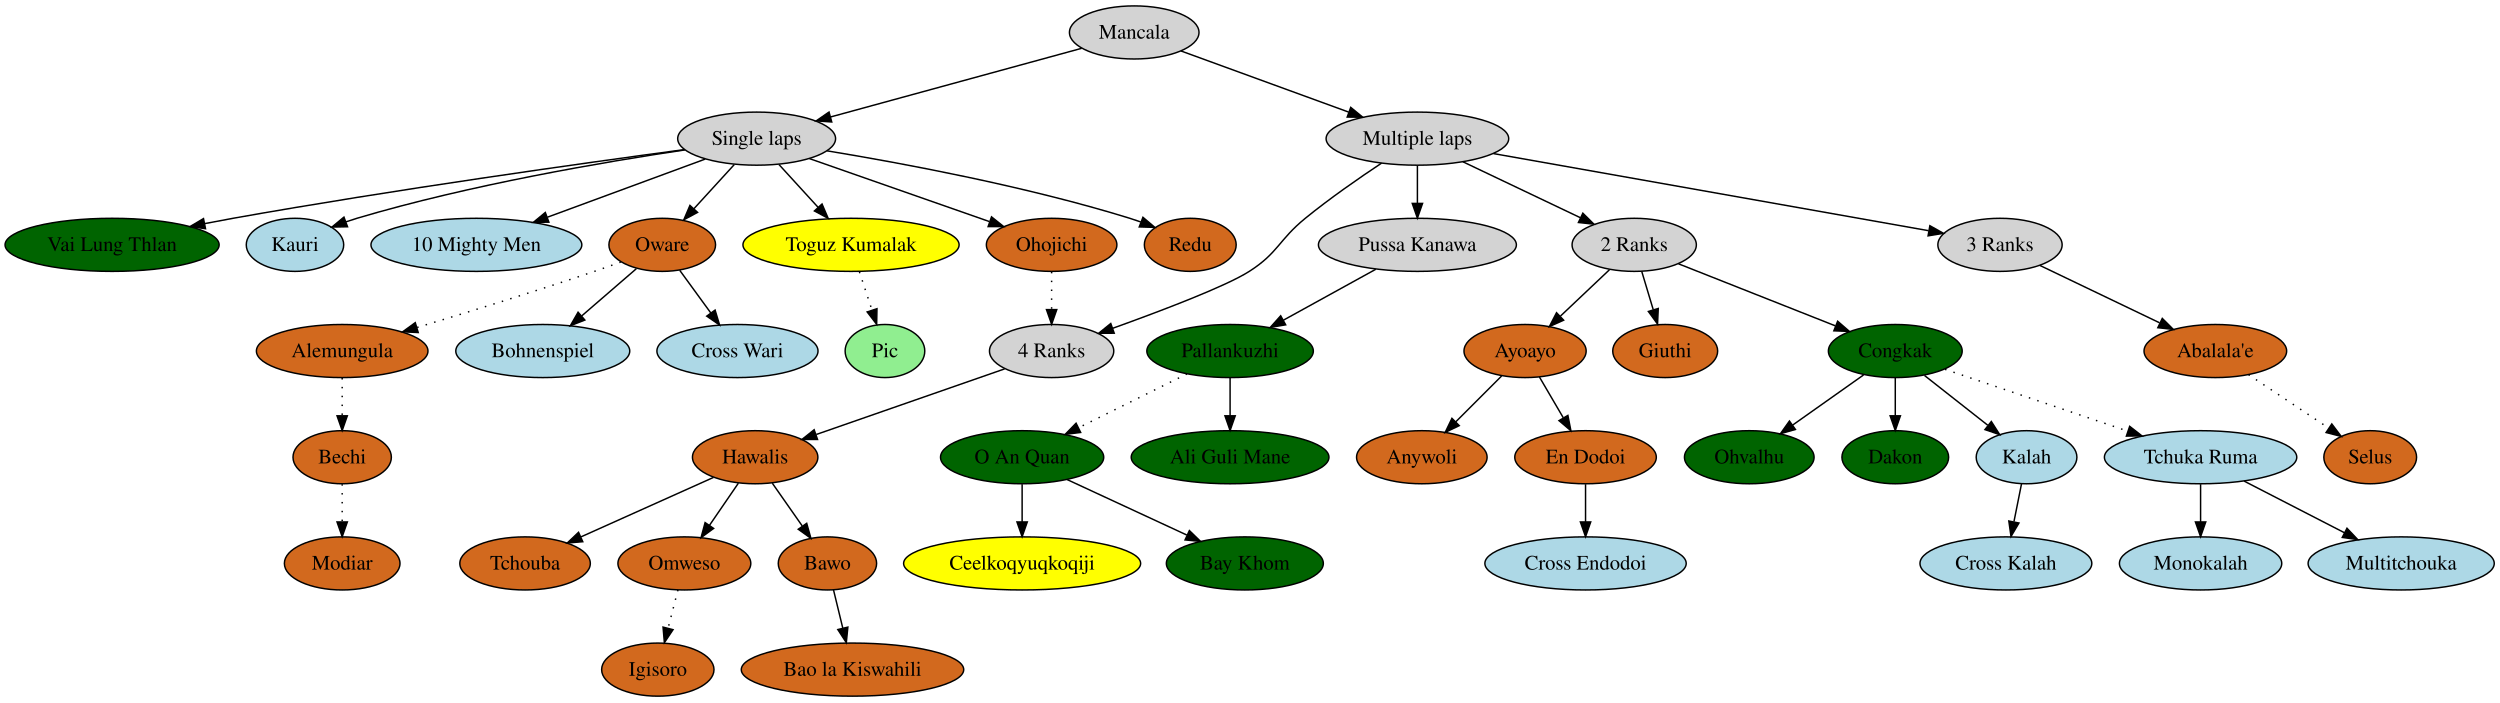
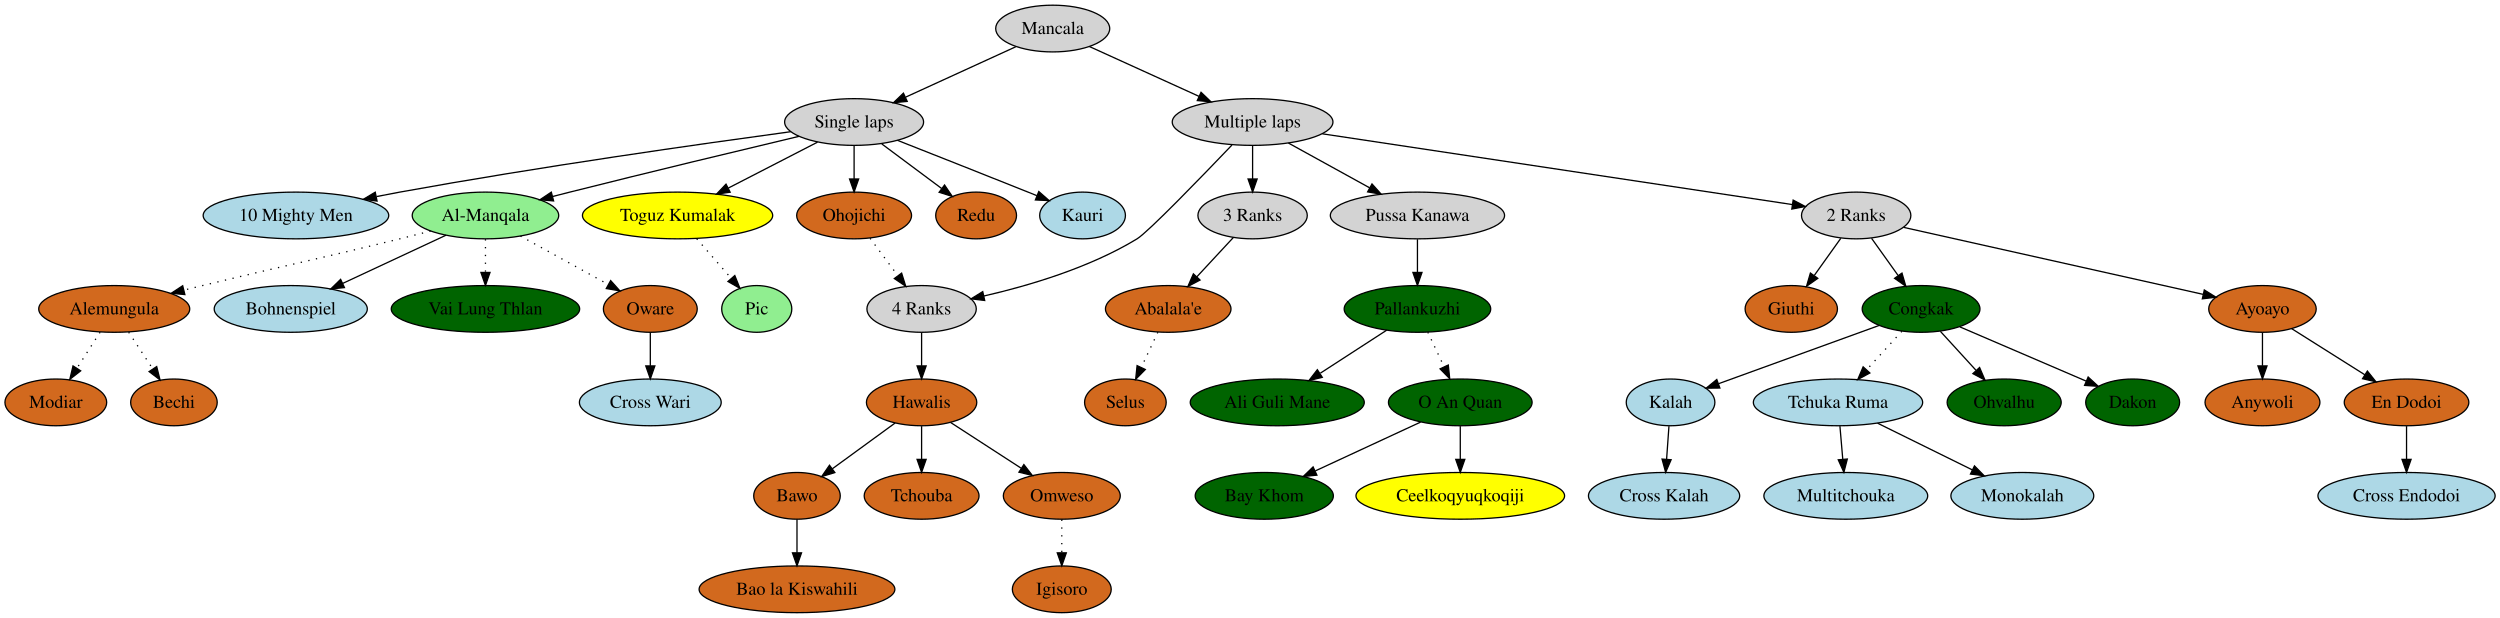
- <svg xmlns="http://www.w3.org/2000/svg" xmlns:xlink="http://www.w3.org/1999/xlink" viewBox="0 0 1695 476" width="1695pt" height="476pt">
+ <svg xmlns="http://www.w3.org/2000/svg" xmlns:xlink="http://www.w3.org/1999/xlink" viewBox="0 0 1926 476" width="1926pt" height="476pt">
  <g class="graph" id="graph1" transform="scale(1) rotate(0) translate(4 472)">
-     <polygon fill="white" stroke="white" points="-4,5 -4,-472 1692,-472 1692,5 -4,5" />
+     <polygon fill="white" stroke="white" points="-4,5 -4,-472 1923,-472 1923,5 -4,5" />
    <g class="node" id="node1">
-       <ellipse fill="lightgray" stroke="black" cx="765" cy="-450" rx="43.921" ry="18" />
-       <text font-family="Times,serif" font-size="14" text-anchor="middle" x="765" y="-445.8">Mancala</text>
+       <ellipse fill="lightgray" stroke="black" cx="807" cy="-450" rx="43.921" ry="18" />
+       <text font-family="Times,serif" font-size="14" text-anchor="middle" x="807" y="-445.8">Mancala</text>
    </g>
    <g class="node" id="node2">
-       <ellipse fill="lightgray" stroke="black" cx="509" cy="-378" rx="53.526" ry="18" />
-       <text font-family="Times,serif" font-size="14" text-anchor="middle" x="509" y="-373.8">Single laps</text>
+       <ellipse fill="lightgray" stroke="black" cx="654" cy="-378" rx="53.526" ry="18" />
+       <text font-family="Times,serif" font-size="14" text-anchor="middle" x="654" y="-373.8">Single laps</text>
    </g>
    <g class="edge" id="edge2">
-       <path fill="none" stroke="black" d="M 729.404 -439.267 C 685.097 -427.152 609.161 -406.388 559.019 -392.677" />
-       <polygon fill="black" stroke="black" points="559.921,-389.295 549.352,-390.034 558.075,-396.047 559.921,-389.295" />
+       <path fill="none" stroke="black" d="M 778.58 -435.998 C 754.721 -425.081 720.367 -409.364 693.776 -397.198" />
+       <polygon fill="black" stroke="black" points="694.913,-393.87 684.364,-392.892 692.001,-400.235 694.913,-393.87" />
    </g>
    <g class="node" id="node3">
-       <ellipse fill="lightgray" stroke="black" cx="957" cy="-378" rx="61.903" ry="18" />
-       <text font-family="Times,serif" font-size="14" text-anchor="middle" x="957" y="-373.8">Multiple laps</text>
+       <ellipse fill="lightgray" stroke="black" cx="961" cy="-378" rx="61.903" ry="18" />
+       <text font-family="Times,serif" font-size="14" text-anchor="middle" x="961" y="-373.8">Multiple laps</text>
    </g>
    <g class="edge" id="edge4">
-       <path fill="none" stroke="black" d="M 796.705 -437.441 C 827.665 -426.154 875.135 -408.847 910.391 -395.993" />
-       <polygon fill="black" stroke="black" points="911.791,-399.208 919.988,-392.494 909.394,-392.631 911.791,-399.208" />
+       <path fill="none" stroke="black" d="M 835.246 -436.161 C 858.937 -425.392 893.088 -409.869 919.824 -397.716" />
+       <polygon fill="black" stroke="black" points="921.287,-400.896 928.942,-393.572 918.39,-394.524 921.287,-400.896" />
+     </g>
+     <g class="node" id="node10">
+       <ellipse fill="chocolate" stroke="black" cx="654" cy="-306" rx="44.249" ry="18" />
+       <text font-family="Times,serif" font-size="14" text-anchor="middle" x="654" y="-301.8">Ohojichi</text>
+     </g>
+     <g class="edge" id="edge14">
+       <path fill="none" stroke="black" d="M 654 -359.697 C 654 -351.983 654 -342.712 654 -334.112" />
+       <polygon fill="black" stroke="black" points="657.5,-334.104 654,-324.104 650.5,-334.104 657.5,-334.104" />
+     </g>
+     <g class="node" id="node16">
+       <ellipse fill="yellow" stroke="black" cx="518" cy="-306" rx="73.28" ry="18" />
+       <text font-family="Times,serif" font-size="14" text-anchor="middle" x="518" y="-301.8">Toguz Kumalak</text>
+     </g>
+     <g class="edge" id="edge22">
+       <path fill="none" stroke="black" d="M 625.821 -362.496 C 605.942 -352.264 579.053 -338.424 557.101 -327.125" />
+       <polygon fill="black" stroke="black" points="558.523,-323.921 548.03,-322.457 555.32,-330.145 558.523,-323.921" />
+     </g>
+     <g class="node" id="node24">
+       <ellipse fill="chocolate" stroke="black" cx="748" cy="-306" rx="31.131" ry="18" />
+       <text font-family="Times,serif" font-size="14" text-anchor="middle" x="748" y="-301.8">Redu</text>
+     </g>
+     <g class="edge" id="edge16">
+       <path fill="none" stroke="black" d="M 675.33 -361.116 C 689.005 -350.933 706.862 -337.635 721.452 -326.77" />
+       <polygon fill="black" stroke="black" points="723.679,-329.475 729.609,-320.695 719.498,-323.861 723.679,-329.475" />
+     </g>
+     <g class="node" id="node29">
+       <ellipse fill="lightblue" stroke="black" cx="830" cy="-306" rx="33.032" ry="18" />
+       <text font-family="Times,serif" font-size="14" text-anchor="middle" x="830" y="-301.8">Kauri</text>
+     </g>
+     <g class="edge" id="edge18">
+       <path fill="none" stroke="black" d="M 687.346 -363.896 C 714.475 -353.215 753.74 -337.709 788 -324 C 790.218 -323.112 792.502 -322.196 794.803 -321.27" />
+       <polygon fill="black" stroke="black" points="796.282,-324.448 804.248,-317.461 793.664,-317.956 796.282,-324.448" />
+     </g>
+     <g class="node" id="node30">
+       <ellipse fill="lightblue" stroke="black" cx="224" cy="-306" rx="71.487" ry="18" />
+       <text font-family="Times,serif" font-size="14" text-anchor="middle" x="224" y="-301.8">10 Mighty Men</text>
+     </g>
+     <g class="edge" id="edge20">
+       <path fill="none" stroke="black" d="M 605.155 -370.532 C 537.369 -361.345 411.024 -343.457 304 -324 C 298.183 -322.942 292.141 -321.779 286.103 -320.572" />
+       <polygon fill="black" stroke="black" points="286.48,-317.077 275.982,-318.512 285.083,-323.937 286.48,-317.077" />
+     </g>
+     <g class="node" id="node47">
+       <a xlink:href="mangala.htm">
+         <ellipse fill="lightgreen" stroke="black" cx="370" cy="-306" rx="56.428" ry="18" />
+         <text font-family="Times,serif" font-size="14" text-anchor="middle" x="370" y="-301.8">Al-Manqala</text>
+       </a>
+     </g>
+     <g class="edge" id="edge24">
+       <path fill="none" stroke="black" d="M 611.55 -366.971 C 567.389 -356.48 496.265 -339.423 435 -324 C 430.684 -322.913 426.211 -321.773 421.723 -320.619" />
+       <polygon fill="black" stroke="black" points="422.487,-317.202 411.93,-318.087 420.735,-323.979 422.487,-317.202" />
+     </g>
+     <g class="node" id="node4">
+       <ellipse fill="lightgray" stroke="black" cx="1426" cy="-306" rx="42.129" ry="18" />
+       <text font-family="Times,serif" font-size="14" text-anchor="middle" x="1426" y="-301.8">2 Ranks</text>
+     </g>
+     <g class="edge" id="edge6">
+       <path fill="none" stroke="black" d="M 1014.8 -368.902 C 1105.86 -355.193 1289.03 -327.619 1376.85 -314.399" />
+       <polygon fill="black" stroke="black" points="1377.45,-317.848 1386.82,-312.898 1376.41,-310.926 1377.45,-317.848" />
+     </g>
+     <g class="node" id="node5">
+       <ellipse fill="lightgray" stroke="black" cx="961" cy="-306" rx="42.129" ry="18" />
+       <text font-family="Times,serif" font-size="14" text-anchor="middle" x="961" y="-301.8">3 Ranks</text>
+     </g>
+     <g class="edge" id="edge8">
+       <path fill="none" stroke="black" d="M 961 -359.697 C 961 -351.983 961 -342.712 961 -334.112" />
+       <polygon fill="black" stroke="black" points="964.5,-334.104 961,-324.104 957.5,-334.104 964.5,-334.104" />
+     </g>
+     <g class="node" id="node6">
+       <ellipse fill="lightgray" stroke="black" cx="706" cy="-234" rx="42.129" ry="18" />
+       <text font-family="Times,serif" font-size="14" text-anchor="middle" x="706" y="-229.8">4 Ranks</text>
+     </g>
+     <g class="edge" id="edge10">
+       <path fill="none" stroke="black" d="M 945.118 -360.286 C 921.892 -335.974 880.491 -293.173 872 -288 C 835.436 -265.722 788.564 -251.878 753.957 -243.951" />
+       <polygon fill="black" stroke="black" points="754.608,-240.511 744.089,-241.774 753.1,-247.346 754.608,-240.511" />
+     </g>
+     <g class="node" id="node7">
+       <ellipse fill="lightgray" stroke="black" cx="1088" cy="-306" rx="67.115" ry="18" />
+       <text font-family="Times,serif" font-size="14" text-anchor="middle" x="1088" y="-301.8">Pussa Kanawa</text>
+     </g>
+     <g class="edge" id="edge12">
+       <path fill="none" stroke="black" d="M 988.557 -361.811 C 1006.9 -351.699 1031.22 -338.297 1051.21 -327.276" />
+       <polygon fill="black" stroke="black" points="1052.99,-330.293 1060.06,-322.401 1049.61,-324.163 1052.99,-330.293" />
+     </g>
+     <g class="node" id="node11">
+       <ellipse fill="darkgreen" stroke="black" cx="1476" cy="-234" rx="45.36" ry="18" />
+       <text font-family="Times,serif" font-size="14" text-anchor="middle" x="1476" y="-229.8">Congkak</text>
+     </g>
+     <g class="edge" id="edge28">
+       <path fill="none" stroke="black" d="M 1437.85 -288.411 C 1443.95 -279.868 1451.52 -269.278 1458.29 -259.787" />
+       <polygon fill="black" stroke="black" points="1461.27,-261.642 1464.24,-251.47 1455.58,-257.573 1461.27,-261.642" />
+     </g>
+     <g class="node" id="node31">
+       <ellipse fill="chocolate" stroke="black" cx="1739" cy="-234" rx="41.412" ry="18" />
+       <text font-family="Times,serif" font-size="14" text-anchor="middle" x="1739" y="-229.8">Ayoayo</text>
+     </g>
+     <g class="edge" id="edge30">
+       <path fill="none" stroke="black" d="M 1462.52 -296.833 C 1519.8 -284.022 1630.69 -259.224 1693.22 -245.238" />
+       <polygon fill="black" stroke="black" points="1694.2,-248.605 1703.2,-243.007 1692.67,-241.774 1694.2,-248.605" />
+     </g>
+     <g class="node" id="node44">
+       <ellipse fill="chocolate" stroke="black" cx="1376" cy="-234" rx="35.573" ry="18" />
+       <text font-family="Times,serif" font-size="14" text-anchor="middle" x="1376" y="-229.8">Giuthi</text>
+     </g>
+     <g class="edge" id="edge32">
+       <path fill="none" stroke="black" d="M 1414.15 -288.411 C 1408.05 -279.868 1400.48 -269.278 1393.71 -259.787" />
+       <polygon fill="black" stroke="black" points="1396.42,-257.573 1387.76,-251.47 1390.73,-261.642 1396.42,-257.573" />
+     </g>
+     <g class="node" id="node20">
+       <ellipse fill="chocolate" stroke="black" cx="896" cy="-234" rx="48.348" ry="18" />
+       <text font-family="Times,serif" font-size="14" text-anchor="middle" x="896" y="-229.8">Abalala'e</text>
+     </g>
+     <g class="edge" id="edge34">
+       <path fill="none" stroke="black" d="M 946.25 -289.116 C 937.893 -280.116 927.277 -268.682 917.957 -258.646" />
+       <polygon fill="black" stroke="black" points="920.512,-256.253 911.142,-251.307 915.382,-261.017 920.512,-256.253" />
+     </g>
+     <g class="node" id="node22">
+       <ellipse fill="chocolate" stroke="black" cx="706" cy="-162" rx="42.513" ry="18" />
+       <text font-family="Times,serif" font-size="14" text-anchor="middle" x="706" y="-157.8">Hawalis</text>
+     </g>
+     <g class="edge" id="edge36">
+       <path fill="none" stroke="black" d="M 706 -215.697 C 706 -207.983 706 -198.712 706 -190.112" />
+       <polygon fill="black" stroke="black" points="709.5,-190.104 706,-180.104 702.5,-190.104 709.5,-190.104" />
+     </g>
+     <g class="node" id="node39">
+       <ellipse fill="darkgreen" stroke="black" cx="1088" cy="-234" rx="56.444" ry="18" />
+       <text font-family="Times,serif" font-size="14" text-anchor="middle" x="1088" y="-229.8">Pallankuzhi</text>
+     </g>
+     <g class="edge" id="edge38">
+       <path fill="none" stroke="black" d="M 1088 -287.697 C 1088 -279.983 1088 -270.712 1088 -262.112" />
+       <polygon fill="black" stroke="black" points="1091.5,-262.104 1088,-252.104 1084.5,-262.104 1091.5,-262.104" />
    </g>
    <g class="node" id="node8">
      <a xlink:href="oware.htm">
-         <ellipse fill="chocolate" stroke="black" cx="445" cy="-306" rx="36.155" ry="18" />
-         <text font-family="Times,serif" font-size="14" text-anchor="middle" x="445" y="-301.8">Oware</text>
-       </a>
-     </g>
-     <g class="edge" id="edge14">
-       <path fill="none" stroke="black" d="M 493.833 -360.411 C 485.666 -351.479 475.454 -340.31 466.484 -330.498" />
-       <polygon fill="black" stroke="black" points="468.949,-328.007 459.618,-322.988 463.782,-332.73 468.949,-328.007" />
-     </g>
-     <g class="node" id="node10">
-       <ellipse fill="chocolate" stroke="black" cx="709" cy="-306" rx="44.249" ry="18" />
-       <text font-family="Times,serif" font-size="14" text-anchor="middle" x="709" y="-301.8">Ohojichi</text>
-     </g>
-     <g class="edge" id="edge16">
-       <path fill="none" stroke="black" d="M 544.756 -364.485 C 578.956 -352.516 630.54 -334.461 666.752 -321.787" />
-       <polygon fill="black" stroke="black" points="668.249,-324.971 676.531,-318.364 665.936,-318.364 668.249,-324.971" />
-     </g>
-     <g class="node" id="node16">
-       <ellipse fill="yellow" stroke="black" cx="573" cy="-306" rx="73.28" ry="18" />
-       <text font-family="Times,serif" font-size="14" text-anchor="middle" x="573" y="-301.8">Toguz Kumalak</text>
+         <ellipse fill="chocolate" stroke="black" cx="497" cy="-234" rx="36.155" ry="18" />
+         <text font-family="Times,serif" font-size="14" text-anchor="middle" x="497" y="-229.8">Oware</text>
+       </a>
+     </g>
+     <g class="node" id="node9">
+       <a xlink:href="cross-wari.htm">
+         <ellipse fill="lightblue" stroke="black" cx="497" cy="-162" rx="54.618" ry="18" />
+         <text font-family="Times,serif" font-size="14" text-anchor="middle" x="497" y="-157.8">Cross Wari</text>
+       </a>
+     </g>
+     <g class="edge" id="edge40">
+       <path fill="none" stroke="black" d="M 497 -215.697 C 497 -207.983 497 -198.712 497 -190.112" />
+       <polygon fill="black" stroke="black" points="500.5,-190.104 497,-180.104 493.5,-190.104 500.5,-190.104" />
    </g>
    <g class="edge" id="edge26">
-       <path fill="none" stroke="black" d="M 524.167 -360.411 C 532.101 -351.734 541.964 -340.946 550.745 -331.342" />
-       <polygon fill="black" stroke="black" points="553.333,-333.698 557.497,-323.956 548.166,-328.975 553.333,-333.698" />
-     </g>
-     <g class="node" id="node24">
-       <ellipse fill="chocolate" stroke="black" cx="803" cy="-306" rx="31.131" ry="18" />
-       <text font-family="Times,serif" font-size="14" text-anchor="middle" x="803" y="-301.8">Redu</text>
-     </g>
-     <g class="edge" id="edge18">
-       <path fill="none" stroke="black" d="M 556.766 -369.729 C 608.141 -361.277 691.898 -345.668 762 -324 C 764.448 -323.243 766.952 -322.397 769.455 -321.496" />
-       <polygon fill="black" stroke="black" points="770.915,-324.684 778.993,-317.83 768.403,-318.15 770.915,-324.684" />
+       <path fill="none" stroke="black" stroke-dasharray="1,5" d="M 666.323 -288.411 C 672.67 -279.868 680.536 -269.278 687.587 -259.787" />
+       <polygon fill="black" stroke="black" points="690.612,-261.585 693.765,-251.47 684.992,-257.41 690.612,-261.585" />
+     </g>
+     <g class="node" id="node12">
+       <ellipse fill="darkgreen" stroke="black" cx="1639" cy="-162" rx="36.174" ry="18" />
+       <text font-family="Times,serif" font-size="14" text-anchor="middle" x="1639" y="-157.8">Dakon</text>
+     </g>
+     <g class="edge" id="edge48">
+       <path fill="none" stroke="black" d="M 1505.9 -220.161 C 1533.31 -208.388 1573.96 -190.932 1603.12 -178.41" />
+       <polygon fill="black" stroke="black" points="1604.72,-181.53 1612.53,-174.368 1601.96,-175.098 1604.72,-181.53" />
+     </g>
+     <g class="node" id="node13">
+       <ellipse fill="lightblue" stroke="black" cx="1283" cy="-162" rx="34.14" ry="18" />
+       <text font-family="Times,serif" font-size="14" text-anchor="middle" x="1283" y="-157.8">Kalah</text>
+     </g>
+     <g class="edge" id="edge50">
+       <path fill="none" stroke="black" d="M 1443.7 -221.284 C 1409.56 -208.903 1355.81 -189.41 1320 -176.42" />
+       <polygon fill="black" stroke="black" points="1321,-173.059 1310.41,-172.94 1318.61,-179.64 1321,-173.059" />
+     </g>
+     <g class="node" id="node15">
+       <ellipse fill="lightblue" stroke="black" cx="1412" cy="-162" rx="65.215" ry="18" />
+       <text font-family="Times,serif" font-size="14" text-anchor="middle" x="1412" y="-157.8">Tchuka Ruma</text>
+     </g>
+     <g class="edge" id="edge46">
+       <path fill="none" stroke="black" stroke-dasharray="1,5" d="M 1461.16 -216.765 C 1453.11 -207.969 1443.02 -196.928 1434.07 -187.144" />
+       <polygon fill="black" stroke="black" points="1436.54,-184.652 1427.21,-179.633 1431.37,-189.375 1436.54,-184.652" />
+     </g>
+     <g class="node" id="node41">
+       <ellipse fill="darkgreen" stroke="black" cx="1540" cy="-162" rx="43.94" ry="18" />
+       <text font-family="Times,serif" font-size="14" text-anchor="middle" x="1540" y="-157.8">Ohvalhu</text>
+     </g>
+     <g class="edge" id="edge52">
+       <path fill="none" stroke="black" d="M 1490.84 -216.765 C 1499 -207.841 1509.27 -196.608 1518.31 -186.719" />
+       <polygon fill="black" stroke="black" points="1521.07,-188.889 1525.24,-179.147 1515.91,-184.166 1521.07,-188.889" />
+     </g>
+     <g class="node" id="node14">
+       <ellipse fill="lightblue" stroke="black" cx="1278" cy="-90" rx="58.254" ry="18" />
+       <text font-family="Times,serif" font-size="14" text-anchor="middle" x="1278" y="-85.8">Cross Kalah</text>
+     </g>
+     <g class="edge" id="edge54">
+       <path fill="none" stroke="black" d="M 1281.76 -143.697 C 1281.21 -135.983 1280.55 -126.712 1279.94 -118.112" />
+       <polygon fill="black" stroke="black" points="1283.43,-117.83 1279.22,-108.104 1276.44,-118.328 1283.43,-117.83" />
+     </g>
+     <g class="node" id="node18">
+       <ellipse fill="lightblue" stroke="black" cx="1554" cy="-90" rx="55.03" ry="18" />
+       <text font-family="Times,serif" font-size="14" text-anchor="middle" x="1554" y="-85.8">Monokalah</text>
+     </g>
+     <g class="edge" id="edge56">
+       <path fill="none" stroke="black" d="M 1442.46 -145.983 C 1463.81 -135.462 1492.5 -121.316 1515.44 -110.008" />
+       <polygon fill="black" stroke="black" points="1517.14,-113.074 1524.56,-105.513 1514.04,-106.795 1517.14,-113.074" />
+     </g>
+     <g class="node" id="node19">
+       <ellipse fill="lightblue" stroke="black" cx="1418" cy="-90" rx="63.107" ry="18" />
+       <text font-family="Times,serif" font-size="14" text-anchor="middle" x="1418" y="-85.8">Multitchouka</text>
+     </g>
+     <g class="edge" id="edge58">
+       <path fill="none" stroke="black" d="M 1413.48 -143.697 C 1414.14 -135.983 1414.94 -126.712 1415.68 -118.112" />
+       <polygon fill="black" stroke="black" points="1419.17,-118.367 1416.53,-108.104 1412.19,-117.769 1419.17,-118.367" />
+     </g>
+     <g class="node" id="node17">
+       <ellipse fill="lightgreen" stroke="black" cx="579" cy="-234" rx="27" ry="18" />
+       <text font-family="Times,serif" font-size="14" text-anchor="middle" x="579" y="-229.8">Pic</text>
+     </g>
+     <g class="edge" id="edge60">
+       <path fill="none" stroke="black" stroke-dasharray="1,5" d="M 532.766 -288.055 C 540.779 -278.86 550.787 -267.375 559.441 -257.445" />
+       <polygon fill="black" stroke="black" points="562.095,-259.727 566.026,-249.888 556.818,-255.128 562.095,-259.727" />
+     </g>
+     <g class="node" id="node21">
+       <ellipse fill="chocolate" stroke="black" cx="863" cy="-162" rx="31.439" ry="18" />
+       <text font-family="Times,serif" font-size="14" text-anchor="middle" x="863" y="-157.8">Selus</text>
+     </g>
+     <g class="edge" id="edge62">
+       <path fill="none" stroke="black" stroke-dasharray="1,5" d="M 888.012 -216.055 C 884.201 -207.973 879.557 -198.121 875.31 -189.112" />
+       <polygon fill="black" stroke="black" points="878.345,-187.342 870.915,-179.789 872.013,-190.327 878.345,-187.342" />
+     </g>
+     <g class="node" id="node28">
+       <ellipse fill="chocolate" stroke="black" cx="610" cy="-90" rx="33.344" ry="18" />
+       <text font-family="Times,serif" font-size="14" text-anchor="middle" x="610" y="-85.8">Bawo</text>
+     </g>
+     <g class="edge" id="edge72">
+       <path fill="none" stroke="black" d="M 685.641 -146.155 C 671.523 -135.861 652.567 -122.038 637.163 -110.806" />
+       <polygon fill="black" stroke="black" points="639.166,-107.935 629.024,-104.872 635.042,-113.591 639.166,-107.935" />
+     </g>
+     <g class="node" id="node34">
+       <ellipse fill="chocolate" stroke="black" cx="706" cy="-90" rx="44.237" ry="18" />
+       <text font-family="Times,serif" font-size="14" text-anchor="middle" x="706" y="-85.8">Tchouba</text>
+     </g>
+     <g class="edge" id="edge74">
+       <path fill="none" stroke="black" d="M 706 -143.697 C 706 -135.983 706 -126.712 706 -118.112" />
+       <polygon fill="black" stroke="black" points="709.5,-118.104 706,-108.104 702.5,-118.104 709.5,-118.104" />
+     </g>
+     <g class="node" id="node35">
+       <ellipse fill="chocolate" stroke="black" cx="814" cy="-90" rx="45.044" ry="18" />
+       <text font-family="Times,serif" font-size="14" text-anchor="middle" x="814" y="-85.8">Omweso</text>
+     </g>
+     <g class="edge" id="edge76">
+       <path fill="none" stroke="black" d="M 728.378 -146.496 C 744.057 -136.334 765.227 -122.612 782.594 -111.356" />
+       <polygon fill="black" stroke="black" points="784.792,-114.102 791.279,-105.726 780.984,-108.228 784.792,-114.102" />
+     </g>
+     <g class="node" id="node23">
+       <a xlink:href="alemungula.htm">
+         <ellipse fill="chocolate" stroke="black" cx="84" cy="-234" rx="58.164" ry="18" />
+         <text font-family="Times,serif" font-size="14" text-anchor="middle" x="84" y="-229.8">Alemungula</text>
+       </a>
+     </g>
+     <g class="node" id="node45">
+       <ellipse fill="chocolate" stroke="black" cx="130" cy="-162" rx="33.343" ry="18" />
+       <text font-family="Times,serif" font-size="14" text-anchor="middle" x="130" y="-157.8">Bechi</text>
+     </g>
+     <g class="edge" id="edge42">
+       <path fill="none" stroke="black" stroke-dasharray="1,5" d="M 95.135 -216.055 C 100.697 -207.592 107.533 -197.19 113.673 -187.845" />
+       <polygon fill="black" stroke="black" points="116.717,-189.586 119.284,-179.307 110.867,-185.742 116.717,-189.586" />
+     </g>
+     <g class="node" id="node46">
+       <ellipse fill="chocolate" stroke="black" cx="39" cy="-162" rx="39.194" ry="18" />
+       <text font-family="Times,serif" font-size="14" text-anchor="middle" x="39" y="-157.8">Modiar</text>
+     </g>
+     <g class="edge" id="edge44">
+       <path fill="none" stroke="black" stroke-dasharray="1,5" d="M 73.107 -216.055 C 67.745 -207.715 61.173 -197.491 55.233 -188.252" />
+       <polygon fill="black" stroke="black" points="58.145,-186.308 49.793,-179.789 52.256,-190.093 58.145,-186.308" />
+     </g>
+     <g class="node" id="node25">
+       <a xlink:href="bohnenspiel.htm">
+         <ellipse fill="lightblue" stroke="black" cx="220" cy="-234" rx="58.974" ry="18" />
+         <text font-family="Times,serif" font-size="14" text-anchor="middle" x="220" y="-229.8">Bohnenspiel</text>
+       </a>
    </g>
    <g class="node" id="node26">
      <a xlink:href="vai-lung-thlan.htm">
-         <ellipse fill="darkgreen" stroke="black" cx="72" cy="-306" rx="72.577" ry="18" />
-         <text font-family="Times,serif" font-size="14" text-anchor="middle" x="72" y="-301.8">Vai Lung Thlan</text>
-       </a>
-     </g>
-     <g class="edge" id="edge20">
-       <path fill="none" stroke="black" d="M 460.338 -370.617 C 391.81 -361.428 263.048 -343.428 154 -324 C 147.8 -322.895 141.352 -321.678 134.915 -320.418" />
-       <polygon fill="black" stroke="black" points="135.339,-316.933 124.848,-318.411 133.971,-323.798 135.339,-316.933" />
-     </g>
-     <g class="node" id="node29">
-       <ellipse fill="lightblue" stroke="black" cx="196" cy="-306" rx="33.032" ry="18" />
-       <text font-family="Times,serif" font-size="14" text-anchor="middle" x="196" y="-301.8">Kauri</text>
-     </g>
-     <g class="edge" id="edge22">
-       <path fill="none" stroke="black" d="M 460.352 -370.36 C 405.584 -362.225 314.283 -346.67 238 -324 C 235.559 -323.275 233.063 -322.461 230.566 -321.592" />
-       <polygon fill="black" stroke="black" points="231.633,-318.255 221.04,-318.045 229.19,-324.815 231.633,-318.255" />
-     </g>
-     <g class="node" id="node30">
-       <ellipse fill="lightblue" stroke="black" cx="319" cy="-306" rx="71.487" ry="18" />
-       <text font-family="Times,serif" font-size="14" text-anchor="middle" x="319" y="-301.8">10 Mighty Men</text>
-     </g>
-     <g class="edge" id="edge24">
-       <path fill="none" stroke="black" d="M 474.151 -364.161 C 444.119 -353.096 400.463 -337.013 367.104 -324.723" />
-       <polygon fill="black" stroke="black" points="368.143,-321.375 357.549,-321.202 365.723,-327.944 368.143,-321.375" />
-     </g>
-     <g class="node" id="node4">
-       <ellipse fill="lightgray" stroke="black" cx="1104" cy="-306" rx="42.129" ry="18" />
-       <text font-family="Times,serif" font-size="14" text-anchor="middle" x="1104" y="-301.8">2 Ranks</text>
-     </g>
-     <g class="edge" id="edge6">
-       <path fill="none" stroke="black" d="M 987.816 -362.326 C 1011.01 -351.283 1042.87 -336.11 1067.36 -324.446" />
-       <polygon fill="black" stroke="black" points="1069.17,-327.464 1076.69,-320.005 1066.16,-321.144 1069.17,-327.464" />
-     </g>
-     <g class="node" id="node5">
-       <ellipse fill="lightgray" stroke="black" cx="1352" cy="-306" rx="42.129" ry="18" />
-       <text font-family="Times,serif" font-size="14" text-anchor="middle" x="1352" y="-301.8">3 Ranks</text>
-     </g>
-     <g class="edge" id="edge8">
-       <path fill="none" stroke="black" d="M 1008.64 -367.849 C 1085.43 -354.24 1228.7 -328.85 1303.59 -315.58" />
-       <polygon fill="black" stroke="black" points="1304.45,-318.981 1313.69,-313.79 1303.23,-312.089 1304.45,-318.981" />
-     </g>
-     <g class="node" id="node6">
-       <ellipse fill="lightgray" stroke="black" cx="709" cy="-234" rx="42.129" ry="18" />
-       <text font-family="Times,serif" font-size="14" text-anchor="middle" x="709" y="-229.8">4 Ranks</text>
-     </g>
-     <g class="edge" id="edge10">
-       <path fill="none" stroke="black" d="M 932.712 -361.411 C 917.452 -351.291 897.586 -337.514 881 -324 C 862.964 -309.305 862.618 -300.505 843 -288 C 827.112 -277.872 783.528 -261.313 750.341 -249.398" />
-       <polygon fill="black" stroke="black" points="751.449,-246.077 740.854,-246.016 749.098,-252.67 751.449,-246.077" />
-     </g>
-     <g class="node" id="node7">
-       <ellipse fill="lightgray" stroke="black" cx="957" cy="-306" rx="67.115" ry="18" />
-       <text font-family="Times,serif" font-size="14" text-anchor="middle" x="957" y="-301.8">Pussa Kanawa</text>
-     </g>
-     <g class="edge" id="edge12">
-       <path fill="none" stroke="black" d="M 957 -359.697 C 957 -351.983 957 -342.712 957 -334.112" />
-       <polygon fill="black" stroke="black" points="960.5,-334.104 957,-324.104 953.5,-334.104 960.5,-334.104" />
-     </g>
-     <g class="node" id="node11">
-       <ellipse fill="darkgreen" stroke="black" cx="1281" cy="-234" rx="45.36" ry="18" />
-       <text font-family="Times,serif" font-size="14" text-anchor="middle" x="1281" y="-229.8">Congkak</text>
-     </g>
-     <g class="edge" id="edge30">
-       <path fill="none" stroke="black" d="M 1134.03 -293.125 C 1163.25 -281.566 1207.89 -263.915 1240.3 -251.097" />
-       <polygon fill="black" stroke="black" points="1241.92,-254.219 1249.93,-247.286 1239.35,-247.709 1241.92,-254.219" />
-     </g>
-     <g class="node" id="node31">
-       <ellipse fill="chocolate" stroke="black" cx="1030" cy="-234" rx="41.412" ry="18" />
-       <text font-family="Times,serif" font-size="14" text-anchor="middle" x="1030" y="-229.8">Ayoayo</text>
-     </g>
-     <g class="edge" id="edge32">
-       <path fill="none" stroke="black" d="M 1087.21 -289.116 C 1077.39 -279.833 1064.84 -267.961 1054 -257.704" />
-       <polygon fill="black" stroke="black" points="1056.14,-254.909 1046.47,-250.58 1051.33,-259.995 1056.14,-254.909" />
-     </g>
-     <g class="node" id="node44">
-       <ellipse fill="chocolate" stroke="black" cx="1125" cy="-234" rx="35.573" ry="18" />
-       <text font-family="Times,serif" font-size="14" text-anchor="middle" x="1125" y="-229.8">Giuthi</text>
-     </g>
-     <g class="edge" id="edge34">
-       <path fill="none" stroke="black" d="M 1109.08 -288.055 C 1111.42 -280.261 1114.25 -270.822 1116.88 -262.079" />
-       <polygon fill="black" stroke="black" points="1120.3,-262.859 1119.82,-252.275 1113.59,-260.848 1120.3,-262.859" />
-     </g>
-     <g class="node" id="node20">
-       <ellipse fill="chocolate" stroke="black" cx="1498" cy="-234" rx="48.348" ry="18" />
-       <text font-family="Times,serif" font-size="14" text-anchor="middle" x="1498" y="-229.8">Abalala'e</text>
-     </g>
-     <g class="edge" id="edge36">
-       <path fill="none" stroke="black" d="M 1379.12 -291.998 C 1401.93 -281.059 1434.8 -265.3 1460.2 -253.124" />
-       <polygon fill="black" stroke="black" points="1462.03,-256.129 1469.53,-248.65 1459,-249.817 1462.03,-256.129" />
-     </g>
-     <g class="node" id="node22">
-       <ellipse fill="chocolate" stroke="black" cx="508" cy="-162" rx="42.513" ry="18" />
-       <text font-family="Times,serif" font-size="14" text-anchor="middle" x="508" y="-157.8">Hawalis</text>
-     </g>
-     <g class="edge" id="edge38">
-       <path fill="none" stroke="black" d="M 677.151 -221.908 C 642.602 -209.876 587.318 -190.623 549.417 -177.424" />
-       <polygon fill="black" stroke="black" points="550.295,-174.023 539.7,-174.04 547.993,-180.634 550.295,-174.023" />
-     </g>
-     <g class="node" id="node39">
-       <ellipse fill="darkgreen" stroke="black" cx="830" cy="-234" rx="56.444" ry="18" />
-       <text font-family="Times,serif" font-size="14" text-anchor="middle" x="830" y="-229.8">Pallankuzhi</text>
-     </g>
-     <g class="edge" id="edge40">
-       <path fill="none" stroke="black" d="M 928.815 -289.465 C 910.31 -279.265 885.939 -265.833 866.031 -254.86" />
-       <polygon fill="black" stroke="black" points="867.682,-251.773 857.235,-250.011 864.303,-257.904 867.682,-251.773" />
-     </g>
-     <g class="node" id="node9">
-       <a xlink:href="cross-wari.htm">
-         <ellipse fill="lightblue" stroke="black" cx="496" cy="-234" rx="54.618" ry="18" />
-         <text font-family="Times,serif" font-size="14" text-anchor="middle" x="496" y="-229.8">Cross Wari</text>
-       </a>
-     </g>
-     <g class="edge" id="edge42">
-       <path fill="none" stroke="black" d="M 456.829 -288.765 C 463.11 -280.143 470.963 -269.365 477.985 -259.727" />
-       <polygon fill="black" stroke="black" points="480.822,-261.777 483.881,-251.633 475.164,-257.655 480.822,-261.777" />
-     </g>
-     <g class="node" id="node23">
-       <a xlink:href="alemungula.htm">
-         <ellipse fill="chocolate" stroke="black" cx="228" cy="-234" rx="58.164" ry="18" />
-         <text font-family="Times,serif" font-size="14" text-anchor="middle" x="228" y="-229.8">Alemungula</text>
-       </a>
-     </g>
-     <g class="edge" id="edge44">
-       <path fill="none" stroke="black" stroke-dasharray="1,5" d="M 416.865 -294.332 C 410.983 -292.177 404.805 -289.971 399 -288 C 358.82 -274.359 312.862 -260.194 278.717 -249.944" />
-       <polygon fill="black" stroke="black" points="279.551,-246.54 268.968,-247.027 277.545,-253.246 279.551,-246.54" />
-     </g>
-     <g class="node" id="node25">
-       <a xlink:href="bohnenspiel.htm">
-         <ellipse fill="lightblue" stroke="black" cx="364" cy="-234" rx="58.974" ry="18" />
-         <text font-family="Times,serif" font-size="14" text-anchor="middle" x="364" y="-229.8">Bohnenspiel</text>
-       </a>
-     </g>
-     <g class="edge" id="edge50">
-       <path fill="none" stroke="black" d="M 427.424 -289.811 C 416.584 -280.443 402.478 -268.252 390.322 -257.747" />
-       <polygon fill="black" stroke="black" points="392.524,-255.024 382.669,-251.134 387.946,-260.32 392.524,-255.024" />
-     </g>
-     <g class="edge" id="edge28">
-       <path fill="none" stroke="black" stroke-dasharray="1,5" d="M 709 -287.697 C 709 -279.983 709 -270.712 709 -262.112" />
-       <polygon fill="black" stroke="black" points="712.5,-262.104 709,-252.104 705.5,-262.104 712.5,-262.104" />
-     </g>
-     <g class="node" id="node12">
-       <ellipse fill="darkgreen" stroke="black" cx="1281" cy="-162" rx="36.174" ry="18" />
-       <text font-family="Times,serif" font-size="14" text-anchor="middle" x="1281" y="-157.8">Dakon</text>
-     </g>
-     <g class="edge" id="edge54">
-       <path fill="none" stroke="black" d="M 1281 -215.697 C 1281 -207.983 1281 -198.712 1281 -190.112" />
-       <polygon fill="black" stroke="black" points="1284.5,-190.104 1281,-180.104 1277.5,-190.104 1284.5,-190.104" />
-     </g>
-     <g class="node" id="node13">
-       <ellipse fill="lightblue" stroke="black" cx="1370" cy="-162" rx="34.14" ry="18" />
-       <text font-family="Times,serif" font-size="14" text-anchor="middle" x="1370" y="-157.8">Kalah</text>
-     </g>
-     <g class="edge" id="edge56">
-       <path fill="none" stroke="black" d="M 1300.75 -217.465 C 1313.39 -207.525 1329.93 -194.514 1343.68 -183.701" />
-       <polygon fill="black" stroke="black" points="1346.12,-186.233 1351.82,-177.3 1341.79,-180.731 1346.12,-186.233" />
-     </g>
-     <g class="node" id="node15">
-       <ellipse fill="lightblue" stroke="black" cx="1488" cy="-162" rx="65.215" ry="18" />
-       <text font-family="Times,serif" font-size="14" text-anchor="middle" x="1488" y="-157.8">Tchuka Ruma</text>
-     </g>
-     <g class="edge" id="edge52">
-       <path fill="none" stroke="black" stroke-dasharray="1,5" d="M 1314.72 -221.597 C 1348.27 -210.253 1400.12 -192.717 1438.37 -179.783" />
-       <polygon fill="black" stroke="black" points="1439.92,-182.953 1448.27,-176.434 1437.68,-176.322 1439.92,-182.953" />
-     </g>
-     <g class="node" id="node41">
-       <ellipse fill="darkgreen" stroke="black" cx="1182" cy="-162" rx="43.94" ry="18" />
-       <text font-family="Times,serif" font-size="14" text-anchor="middle" x="1182" y="-157.8">Ohvalhu</text>
-     </g>
-     <g class="edge" id="edge58">
-       <path fill="none" stroke="black" d="M 1259.52 -217.811 C 1245.41 -207.836 1226.78 -194.661 1211.31 -183.728" />
-       <polygon fill="black" stroke="black" points="1213.29,-180.834 1203.1,-177.919 1209.24,-186.55 1213.29,-180.834" />
-     </g>
-     <g class="node" id="node14">
-       <ellipse fill="lightblue" stroke="black" cx="1356" cy="-90" rx="58.254" ry="18" />
-       <text font-family="Times,serif" font-size="14" text-anchor="middle" x="1356" y="-85.8">Cross Kalah</text>
-     </g>
-     <g class="edge" id="edge60">
-       <path fill="none" stroke="black" d="M 1366.61 -144.055 C 1365.07 -136.346 1363.21 -127.027 1361.47 -118.364" />
-       <polygon fill="black" stroke="black" points="1364.85,-117.395 1359.46,-108.275 1357.98,-118.768 1364.85,-117.395" />
-     </g>
-     <g class="node" id="node18">
-       <ellipse fill="lightblue" stroke="black" cx="1488" cy="-90" rx="55.03" ry="18" />
-       <text font-family="Times,serif" font-size="14" text-anchor="middle" x="1488" y="-85.8">Monokalah</text>
-     </g>
-     <g class="edge" id="edge62">
-       <path fill="none" stroke="black" d="M 1488 -143.697 C 1488 -135.983 1488 -126.712 1488 -118.112" />
-       <polygon fill="black" stroke="black" points="1491.5,-118.104 1488,-108.104 1484.5,-118.104 1491.5,-118.104" />
-     </g>
-     <g class="node" id="node19">
-       <ellipse fill="lightblue" stroke="black" cx="1624" cy="-90" rx="63.107" ry="18" />
-       <text font-family="Times,serif" font-size="14" text-anchor="middle" x="1624" y="-85.8">Multitchouka</text>
+         <ellipse fill="darkgreen" stroke="black" cx="370" cy="-234" rx="72.577" ry="18" />
+         <text font-family="Times,serif" font-size="14" text-anchor="middle" x="370" y="-229.8">Vai Lung Thlan</text>
+       </a>
+     </g>
+     <g class="node" id="node27">
+       <ellipse fill="chocolate" stroke="black" cx="610" cy="-18" rx="75.409" ry="18" />
+       <text font-family="Times,serif" font-size="14" text-anchor="middle" x="610" y="-13.8">Bao la Kiswahili</text>
    </g>
    <g class="edge" id="edge64">
-       <path fill="none" stroke="black" d="M 1517.51 -145.811 C 1537.47 -135.537 1564.03 -121.868 1585.63 -110.75" />
-       <polygon fill="black" stroke="black" points="1587.26,-113.848 1594.55,-106.159 1584.05,-107.624 1587.26,-113.848" />
-     </g>
-     <g class="node" id="node17">
-       <ellipse fill="lightgreen" stroke="black" cx="596" cy="-234" rx="27" ry="18" />
-       <text font-family="Times,serif" font-size="14" text-anchor="middle" x="596" y="-229.8">Pic</text>
+       <path fill="none" stroke="black" d="M 610 -71.697 C 610 -63.983 610 -54.712 610 -46.112" />
+       <polygon fill="black" stroke="black" points="613.5,-46.104 610,-36.104 606.5,-46.104 613.5,-46.104" />
+     </g>
+     <g class="node" id="node32">
+       <ellipse fill="chocolate" stroke="black" cx="1850" cy="-162" rx="47.98" ry="18" />
+       <text font-family="Times,serif" font-size="14" text-anchor="middle" x="1850" y="-157.8">En Dodoi</text>
    </g>
    <g class="edge" id="edge66">
-       <path fill="none" stroke="black" stroke-dasharray="1,5" d="M 578.685 -287.697 C 581.248 -279.898 584.333 -270.509 587.185 -261.829" />
-       <polygon fill="black" stroke="black" points="590.584,-262.697 590.38,-252.104 583.933,-260.512 590.584,-262.697" />
-     </g>
-     <g class="node" id="node21">
-       <ellipse fill="chocolate" stroke="black" cx="1603" cy="-162" rx="31.439" ry="18" />
-       <text font-family="Times,serif" font-size="14" text-anchor="middle" x="1603" y="-157.8">Selus</text>
+       <path fill="none" stroke="black" d="M 1761.46 -218.834 C 1777.69 -208.604 1799.83 -194.639 1817.91 -183.234" />
+       <polygon fill="black" stroke="black" points="1819.83,-186.164 1826.42,-177.869 1816.1,-180.243 1819.83,-186.164" />
+     </g>
+     <g class="node" id="node43">
+       <ellipse fill="chocolate" stroke="black" cx="1739" cy="-162" rx="44.25" ry="18" />
+       <text font-family="Times,serif" font-size="14" text-anchor="middle" x="1739" y="-157.8">Anywoli</text>
    </g>
    <g class="edge" id="edge68">
-       <path fill="none" stroke="black" stroke-dasharray="1,5" d="M 1520.53 -217.983 C 1536.43 -207.378 1557.86 -193.092 1574.89 -181.741" />
-       <polygon fill="black" stroke="black" points="1576.96,-184.566 1583.34,-176.107 1573.08,-178.742 1576.96,-184.566" />
-     </g>
-     <g class="node" id="node28">
-       <ellipse fill="chocolate" stroke="black" cx="557" cy="-90" rx="33.344" ry="18" />
-       <text font-family="Times,serif" font-size="14" text-anchor="middle" x="557" y="-85.8">Bawo</text>
+       <path fill="none" stroke="black" d="M 1739 -215.697 C 1739 -207.983 1739 -198.712 1739 -190.112" />
+       <polygon fill="black" stroke="black" points="1742.5,-190.104 1739,-180.104 1735.5,-190.104 1742.5,-190.104" />
+     </g>
+     <g class="node" id="node33">
+       <ellipse fill="lightblue" stroke="black" cx="1850" cy="-90" rx="68.257" ry="18" />
+       <text font-family="Times,serif" font-size="14" text-anchor="middle" x="1850" y="-85.8">Cross Endodoi</text>
+     </g>
+     <g class="edge" id="edge70">
+       <path fill="none" stroke="black" d="M 1850 -143.697 C 1850 -135.983 1850 -126.712 1850 -118.112" />
+       <polygon fill="black" stroke="black" points="1853.5,-118.104 1850,-108.104 1846.5,-118.104 1853.5,-118.104" />
+     </g>
+     <g class="node" id="node36">
+       <ellipse fill="chocolate" stroke="black" cx="814" cy="-18" rx="38.087" ry="18" />
+       <text font-family="Times,serif" font-size="14" text-anchor="middle" x="814" y="-13.8">Igisoro</text>
    </g>
    <g class="edge" id="edge78">
-       <path fill="none" stroke="black" d="M 519.612 -144.411 C 525.679 -135.744 533.22 -124.971 539.937 -115.375" />
-       <polygon fill="black" stroke="black" points="542.941,-117.188 545.808,-106.988 537.206,-113.173 542.941,-117.188" />
-     </g>
-     <g class="node" id="node34">
-       <ellipse fill="chocolate" stroke="black" cx="352" cy="-90" rx="44.237" ry="18" />
-       <text font-family="Times,serif" font-size="14" text-anchor="middle" x="352" y="-85.8">Tchouba</text>
+       <path fill="none" stroke="black" stroke-dasharray="1,5" d="M 814 -71.697 C 814 -63.983 814 -54.712 814 -46.112" />
+       <polygon fill="black" stroke="black" points="817.5,-46.104 814,-36.104 810.5,-46.104 817.5,-46.104" />
+     </g>
+     <g class="node" id="node37">
+       <ellipse fill="yellow" stroke="black" cx="1121" cy="-90" rx="80.362" ry="18" />
+       <text font-family="Times,serif" font-size="14" text-anchor="middle" x="1121" y="-85.8">Ceelkoqyuqkoqiji</text>
+     </g>
+     <g class="node" id="node38">
+       <ellipse fill="darkgreen" stroke="black" cx="1121" cy="-162" rx="55.327" ry="18" />
+       <text font-family="Times,serif" font-size="14" text-anchor="middle" x="1121" y="-157.8">O An Quan</text>
+     </g>
+     <g class="edge" id="edge84">
+       <path fill="none" stroke="black" d="M 1121 -143.697 C 1121 -135.983 1121 -126.712 1121 -118.112" />
+       <polygon fill="black" stroke="black" points="1124.5,-118.104 1121,-108.104 1117.5,-118.104 1124.5,-118.104" />
+     </g>
+     <g class="node" id="node40">
+       <ellipse fill="darkgreen" stroke="black" cx="970" cy="-90" rx="53.22" ry="18" />
+       <text font-family="Times,serif" font-size="14" text-anchor="middle" x="970" y="-85.8">Bay Khom</text>
+     </g>
+     <g class="edge" id="edge86">
+       <path fill="none" stroke="black" d="M 1090.44 -146.834 C 1067.06 -135.995 1034.63 -120.963 1009.32 -109.227" />
+       <polygon fill="black" stroke="black" points="1010.54,-105.936 999.996,-104.906 1007.6,-112.287 1010.54,-105.936" />
    </g>
    <g class="edge" id="edge80">
-       <path fill="none" stroke="black" d="M 479.75 -148.324 C 454.616 -137.046 417.655 -120.461 389.947 -108.028" />
-       <polygon fill="black" stroke="black" points="391.124,-104.719 380.567,-103.819 388.258,-111.106 391.124,-104.719" />
-     </g>
-     <g class="node" id="node35">
-       <ellipse fill="chocolate" stroke="black" cx="460" cy="-90" rx="45.044" ry="18" />
-       <text font-family="Times,serif" font-size="14" text-anchor="middle" x="460" y="-85.8">Omweso</text>
+       <path fill="none" stroke="black" stroke-dasharray="1,5" d="M 1095.99 -216.055 C 1099.74 -208.091 1104.31 -198.411 1108.5 -189.51" />
+       <polygon fill="black" stroke="black" points="1111.76,-190.813 1112.86,-180.275 1105.43,-187.828 1111.76,-190.813" />
+     </g>
+     <g class="node" id="node42">
+       <ellipse fill="darkgreen" stroke="black" cx="980" cy="-162" rx="67.036" ry="18" />
+       <text font-family="Times,serif" font-size="14" text-anchor="middle" x="980" y="-157.8">Ali Guli Mane</text>
    </g>
    <g class="edge" id="edge82">
-       <path fill="none" stroke="black" d="M 496.625 -144.411 C 490.766 -135.868 483.505 -125.278 476.997 -115.787" />
-       <polygon fill="black" stroke="black" points="479.836,-113.738 471.294,-107.47 474.062,-117.697 479.836,-113.738" />
-     </g>
-     <g class="node" id="node45">
-       <ellipse fill="chocolate" stroke="black" cx="228" cy="-162" rx="33.343" ry="18" />
-       <text font-family="Times,serif" font-size="14" text-anchor="middle" x="228" y="-157.8">Bechi</text>
-     </g>
-     <g class="edge" id="edge46">
-       <path fill="none" stroke="black" stroke-dasharray="1,5" d="M 228 -215.697 C 228 -207.983 228 -198.712 228 -190.112" />
-       <polygon fill="black" stroke="black" points="231.5,-190.104 228,-180.104 224.5,-190.104 231.5,-190.104" />
-     </g>
-     <g class="node" id="node27">
-       <ellipse fill="chocolate" stroke="black" cx="574" cy="-18" rx="75.409" ry="18" />
-       <text font-family="Times,serif" font-size="14" text-anchor="middle" x="574" y="-13.8">Bao la Kiswahili</text>
-     </g>
-     <g class="edge" id="edge70">
-       <path fill="none" stroke="black" d="M 561.115 -72.055 C 563.008 -64.261 565.3 -54.822 567.424 -46.079" />
-       <polygon fill="black" stroke="black" points="570.846,-46.819 569.805,-36.275 564.043,-45.167 570.846,-46.819" />
-     </g>
-     <g class="node" id="node32">
-       <ellipse fill="chocolate" stroke="black" cx="1071" cy="-162" rx="47.98" ry="18" />
-       <text font-family="Times,serif" font-size="14" text-anchor="middle" x="1071" y="-157.8">En Dodoi</text>
-     </g>
-     <g class="edge" id="edge72">
-       <path fill="none" stroke="black" d="M 1039.72 -216.411 C 1044.55 -208.163 1050.49 -198.009 1055.9 -188.777" />
-       <polygon fill="black" stroke="black" points="1059.03,-190.354 1061.07,-179.956 1052.99,-186.816 1059.03,-190.354" />
-     </g>
-     <g class="node" id="node43">
-       <ellipse fill="chocolate" stroke="black" cx="960" cy="-162" rx="44.25" ry="18" />
-       <text font-family="Times,serif" font-size="14" text-anchor="middle" x="960" y="-157.8">Anywoli</text>
-     </g>
-     <g class="edge" id="edge74">
-       <path fill="none" stroke="black" d="M 1014.12 -217.116 C 1004.9 -207.897 993.127 -196.127 982.919 -185.919" />
-       <polygon fill="black" stroke="black" points="985.367,-183.417 975.821,-178.821 980.417,-188.367 985.367,-183.417" />
-     </g>
-     <g class="node" id="node33">
-       <ellipse fill="lightblue" stroke="black" cx="1071" cy="-90" rx="68.257" ry="18" />
-       <text font-family="Times,serif" font-size="14" text-anchor="middle" x="1071" y="-85.8">Cross Endodoi</text>
-     </g>
-     <g class="edge" id="edge76">
-       <path fill="none" stroke="black" d="M 1071 -143.697 C 1071 -135.983 1071 -126.712 1071 -118.112" />
-       <polygon fill="black" stroke="black" points="1074.5,-118.104 1071,-108.104 1067.5,-118.104 1074.5,-118.104" />
-     </g>
-     <g class="node" id="node36">
-       <ellipse fill="chocolate" stroke="black" cx="442" cy="-18" rx="38.087" ry="18" />
-       <text font-family="Times,serif" font-size="14" text-anchor="middle" x="442" y="-13.8">Igisoro</text>
-     </g>
-     <g class="edge" id="edge84">
-       <path fill="none" stroke="black" stroke-dasharray="1,5" d="M 455.643 -72.055 C 453.639 -64.261 451.211 -54.822 448.963 -46.079" />
-       <polygon fill="black" stroke="black" points="452.322,-45.089 446.442,-36.275 445.543,-46.832 452.322,-45.089" />
-     </g>
-     <g class="node" id="node37">
-       <ellipse fill="yellow" stroke="black" cx="689" cy="-90" rx="80.362" ry="18" />
-       <text font-family="Times,serif" font-size="14" text-anchor="middle" x="689" y="-85.8">Ceelkoqyuqkoqiji</text>
-     </g>
-     <g class="node" id="node38">
-       <ellipse fill="darkgreen" stroke="black" cx="689" cy="-162" rx="55.327" ry="18" />
-       <text font-family="Times,serif" font-size="14" text-anchor="middle" x="689" y="-157.8">O An Quan</text>
+       <path fill="none" stroke="black" d="M 1064.3 -217.638 C 1049.32 -207.926 1029.73 -195.232 1013.21 -184.524" />
+       <polygon fill="black" stroke="black" points="1014.69,-181.313 1004.39,-178.811 1010.88,-187.187 1014.69,-181.313" />
+     </g>
+     <g class="edge" id="edge88">
+       <path fill="none" stroke="black" stroke-dasharray="1,5" d="M 396.933 -290.155 C 416.722 -279.248 443.698 -264.379 464.656 -252.828" />
+       <polygon fill="black" stroke="black" points="466.453,-255.833 473.521,-247.941 463.074,-249.703 466.453,-255.833" />
+     </g>
+     <g class="edge" id="edge92">
+       <path fill="none" stroke="black" stroke-dasharray="1,5" d="M 327.78 -293.994 C 319.884 -291.973 311.696 -289.902 304 -288 C 236.604 -271.341 219.455 -268.419 152 -252 C 147.367 -250.872 142.558 -249.691 137.737 -248.5" />
+       <polygon fill="black" stroke="black" points="138.424,-245.064 127.876,-246.054 136.739,-251.858 138.424,-245.064" />
    </g>
    <g class="edge" id="edge90">
-       <path fill="none" stroke="black" d="M 689 -143.697 C 689 -135.983 689 -126.712 689 -118.112" />
-       <polygon fill="black" stroke="black" points="692.5,-118.104 689,-108.104 685.5,-118.104 692.5,-118.104" />
-     </g>
-     <g class="node" id="node40">
-       <ellipse fill="darkgreen" stroke="black" cx="840" cy="-90" rx="53.22" ry="18" />
-       <text font-family="Times,serif" font-size="14" text-anchor="middle" x="840" y="-85.8">Bay Khom</text>
-     </g>
-     <g class="edge" id="edge92">
-       <path fill="none" stroke="black" d="M 719.557 -146.834 C 742.94 -135.995 775.366 -120.963 800.682 -109.227" />
-       <polygon fill="black" stroke="black" points="802.403,-112.287 810.004,-104.906 799.459,-105.936 802.403,-112.287" />
-     </g>
-     <g class="edge" id="edge86">
-       <path fill="none" stroke="black" stroke-dasharray="1,5" d="M 800.785 -218.496 C 779.516 -207.937 750.507 -193.535 727.371 -182.049" />
-       <polygon fill="black" stroke="black" points="728.691,-178.797 718.178,-177.485 725.578,-185.067 728.691,-178.797" />
-     </g>
-     <g class="node" id="node42">
-       <ellipse fill="darkgreen" stroke="black" cx="830" cy="-162" rx="67.036" ry="18" />
-       <text font-family="Times,serif" font-size="14" text-anchor="middle" x="830" y="-157.8">Ali Guli Mane</text>
-     </g>
-     <g class="edge" id="edge88">
-       <path fill="none" stroke="black" d="M 830 -215.697 C 830 -207.983 830 -198.712 830 -190.112" />
-       <polygon fill="black" stroke="black" points="833.5,-190.104 830,-180.104 826.5,-190.104 833.5,-190.104" />
-     </g>
-     <g class="node" id="node46">
-       <ellipse fill="chocolate" stroke="black" cx="228" cy="-90" rx="39.194" ry="18" />
-       <text font-family="Times,serif" font-size="14" text-anchor="middle" x="228" y="-85.8">Modiar</text>
-     </g>
-     <g class="edge" id="edge48">
-       <path fill="none" stroke="black" stroke-dasharray="1,5" d="M 228 -143.697 C 228 -135.983 228 -126.712 228 -118.112" />
-       <polygon fill="black" stroke="black" points="231.5,-118.104 228,-108.104 224.5,-118.104 231.5,-118.104" />
+       <path fill="none" stroke="black" d="M 339.645 -290.834 C 316.721 -280.136 285.047 -265.355 260.047 -253.689" />
+       <polygon fill="black" stroke="black" points="261.366,-250.442 250.824,-249.385 258.406,-256.785 261.366,-250.442" />
+     </g>
+     <g class="edge" id="edge94">
+       <path fill="none" stroke="black" stroke-dasharray="1,5" d="M 370 -287.697 C 370 -279.983 370 -270.712 370 -262.112" />
+       <polygon fill="black" stroke="black" points="373.5,-262.104 370,-252.104 366.5,-262.104 373.5,-262.104" />
    </g>
  </g>
</svg>
